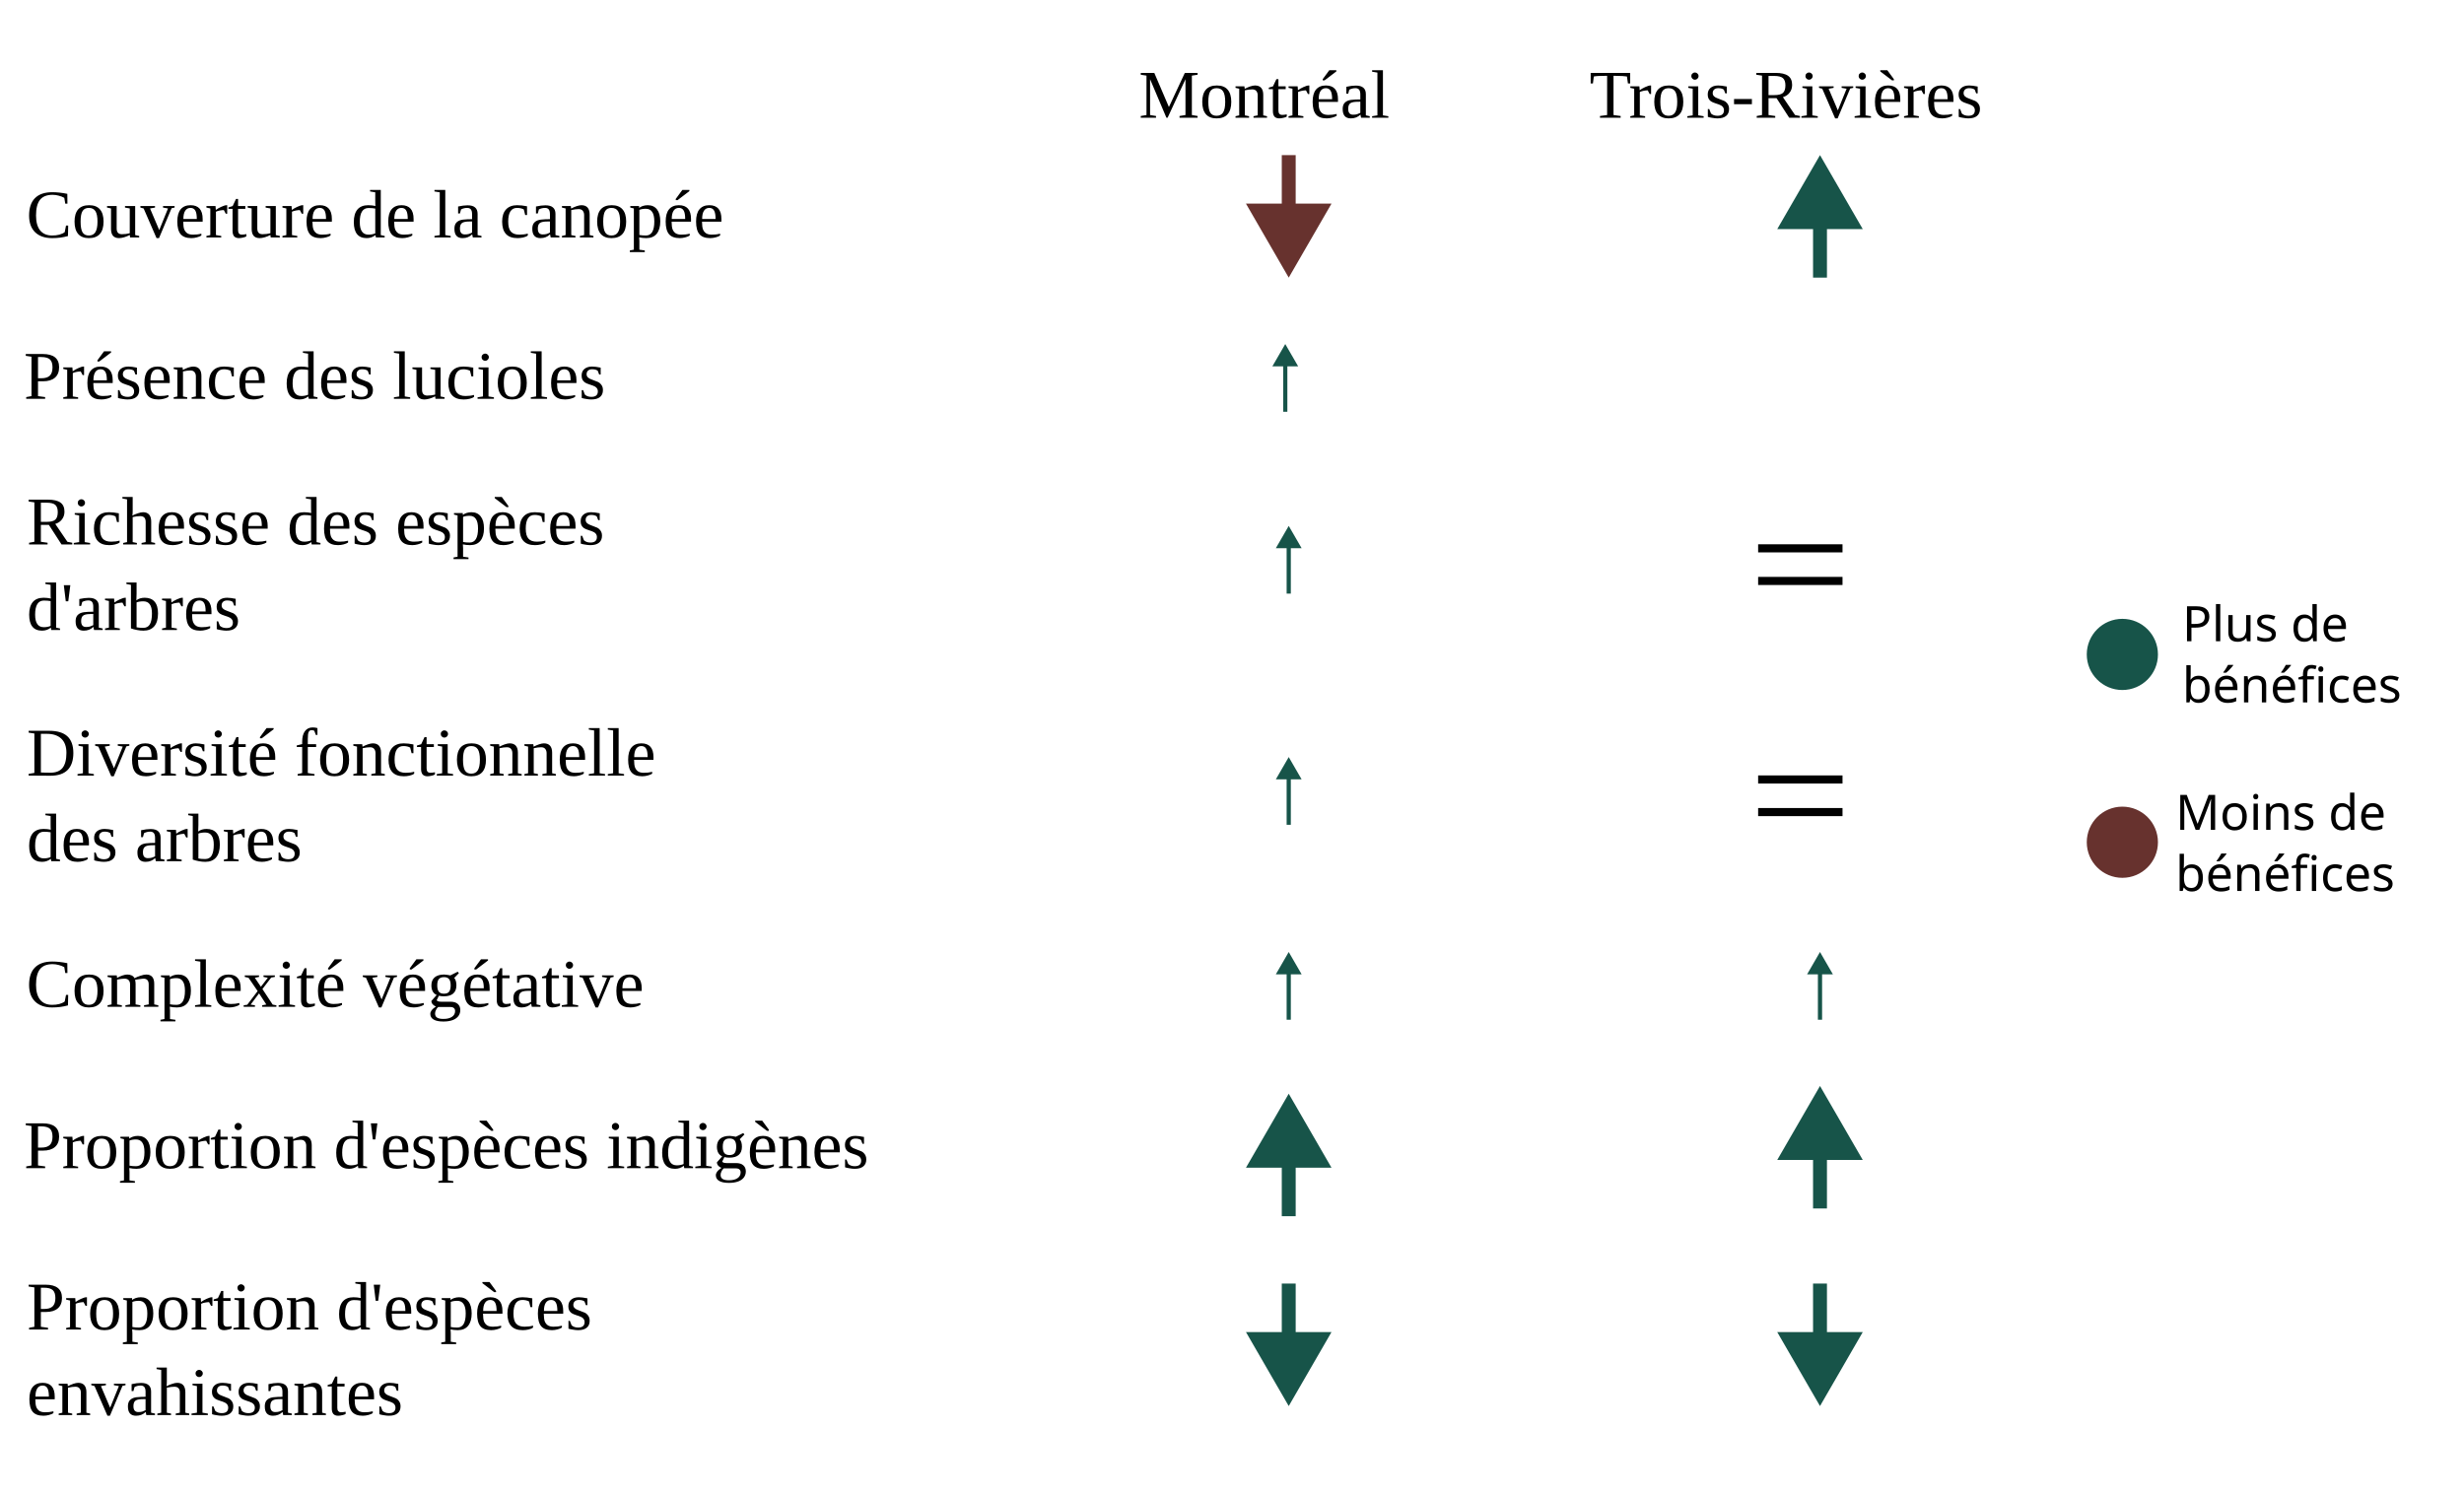
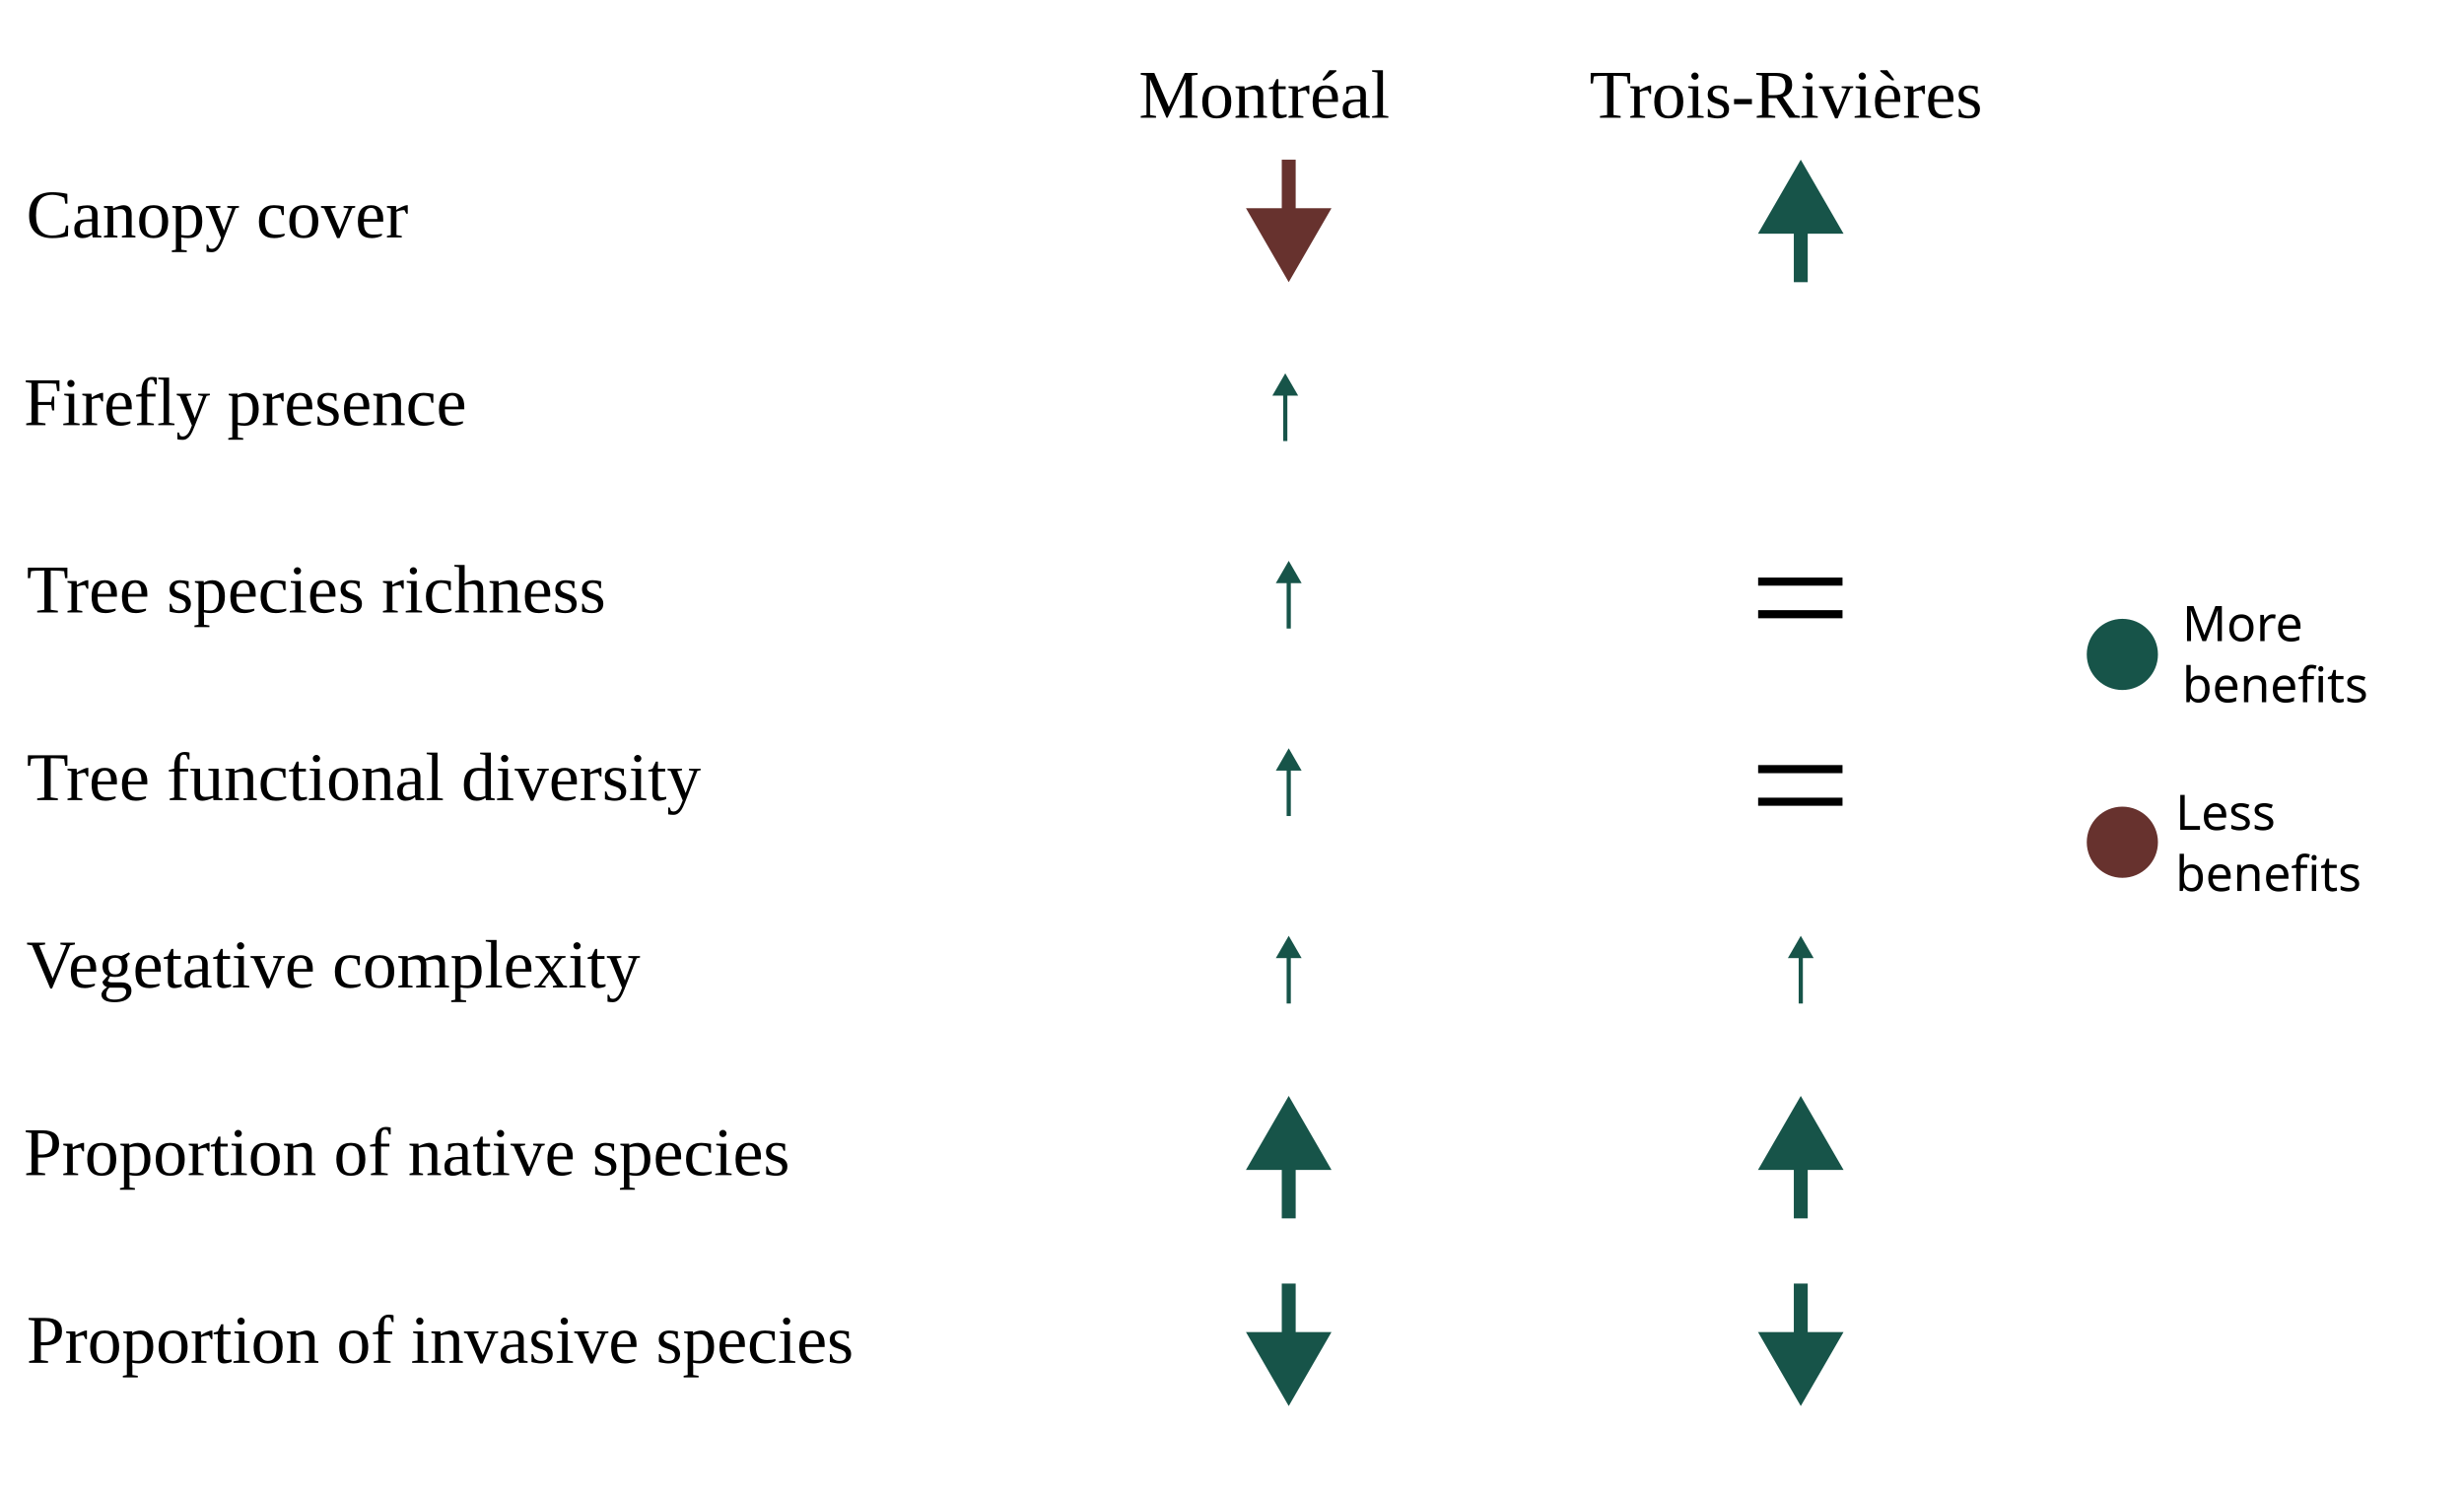
<svg xmlns="http://www.w3.org/2000/svg" width="14in" height="8.5in" viewBox="0 0 355.6 215.9" version="1.1" id="svg5">
  <defs id="defs2">
    <marker style="overflow:visible" id="TriangleStart-3-5-9-7" refX="0" refY="0" orient="auto-start-reverse" markerWidth="5.324" markerHeight="6.155" viewBox="0 0 5.324 6.155" preserveAspectRatio="xMidYMid">
      <path transform="scale(0.5)" style="fill:context-stroke;fill-rule:evenodd;stroke:context-stroke;stroke-width:1pt" d="M 5.77,0 -2.88,5 V -5 Z" id="path135-6-3-1-0" />
    </marker>
    <marker style="overflow:visible" id="TriangleStart-3-5-9-3" refX="0" refY="0" orient="auto-start-reverse" markerWidth="5.324" markerHeight="6.155" viewBox="0 0 5.324 6.155" preserveAspectRatio="xMidYMid">
      <path transform="scale(0.5)" style="fill:context-stroke;fill-rule:evenodd;stroke:context-stroke;stroke-width:1pt" d="M 5.77,0 -2.88,5 V -5 Z" id="path135-6-3-1-6" />
    </marker>
    <marker style="overflow:visible" id="TriangleStart-3-5-9-7-8" refX="0" refY="0" orient="auto-start-reverse" markerWidth="5.324" markerHeight="6.155" viewBox="0 0 5.324 6.155" preserveAspectRatio="xMidYMid">
      <path transform="scale(0.5)" style="fill:context-stroke;fill-rule:evenodd;stroke:context-stroke;stroke-width:1pt" d="M 5.77,0 -2.88,5 V -5 Z" id="path135-6-3-1-0-0" />
    </marker>
    <marker style="overflow:visible" id="TriangleStart-3-5-9-3-2" refX="0" refY="0" orient="auto-start-reverse" markerWidth="5.324" markerHeight="6.155" viewBox="0 0 5.324 6.155" preserveAspectRatio="xMidYMid">
      <path transform="scale(0.5)" style="fill:context-stroke;fill-rule:evenodd;stroke:context-stroke;stroke-width:1pt" d="M 5.77,0 -2.88,5 V -5 Z" id="path135-6-3-1-6-3" />
    </marker>
    <marker style="overflow:visible" id="TriangleStart-3-5-9-3-5" refX="0" refY="0" orient="auto-start-reverse" markerWidth="5.324" markerHeight="6.155" viewBox="0 0 5.324 6.155" preserveAspectRatio="xMidYMid">
      <path transform="scale(0.5)" style="fill:context-stroke;fill-rule:evenodd;stroke:context-stroke;stroke-width:1pt" d="M 5.77,0 -2.88,5 V -5 Z" id="path135-6-3-1-6-37" />
    </marker>
    <marker style="overflow:visible" id="TriangleStart-3-5-9-3-3" refX="0" refY="0" orient="auto-start-reverse" markerWidth="5.324" markerHeight="6.155" viewBox="0 0 5.324 6.155" preserveAspectRatio="xMidYMid">
      <path transform="scale(0.5)" style="fill:context-stroke;fill-rule:evenodd;stroke:context-stroke;stroke-width:1pt" d="M 5.77,0 -2.88,5 V -5 Z" id="path135-6-3-1-6-8" />
    </marker>
    <marker style="overflow:visible" id="TriangleStart-3-5-9-3-6" refX="0" refY="0" orient="auto-start-reverse" markerWidth="5.324" markerHeight="6.155" viewBox="0 0 5.324 6.155" preserveAspectRatio="xMidYMid">
      <path transform="scale(0.5)" style="fill:context-stroke;fill-rule:evenodd;stroke:context-stroke;stroke-width:1pt" d="M 5.77,0 -2.88,5 V -5 Z" id="path135-6-3-1-6-9" />
    </marker>
    <marker style="overflow:visible" id="TriangleStart-3-5-9-7-2" refX="0" refY="0" orient="auto-start-reverse" markerWidth="5.324" markerHeight="6.155" viewBox="0 0 5.324 6.155" preserveAspectRatio="xMidYMid">
      <path transform="scale(0.5)" style="fill:context-stroke;fill-rule:evenodd;stroke:context-stroke;stroke-width:1pt" d="M 5.77,0 -2.88,5 V -5 Z" id="path135-6-3-1-0-01" />
    </marker>
    <marker style="overflow:visible" id="TriangleStart-3-5-9-7-9" refX="0" refY="0" orient="auto-start-reverse" markerWidth="5.324" markerHeight="6.155" viewBox="0 0 5.324 6.155" preserveAspectRatio="xMidYMid">
      <path transform="scale(0.5)" style="fill:context-stroke;fill-rule:evenodd;stroke:context-stroke;stroke-width:1pt" d="M 5.77,0 -2.88,5 V -5 Z" id="path135-6-3-1-0-1" />
    </marker>
    <marker style="overflow:visible" id="TriangleStart-3-5-9-7-2-9" refX="0" refY="0" orient="auto-start-reverse" markerWidth="5.324" markerHeight="6.155" viewBox="0 0 5.324 6.155" preserveAspectRatio="xMidYMid">
      <path transform="scale(0.5)" style="fill:context-stroke;fill-rule:evenodd;stroke:context-stroke;stroke-width:1pt" d="M 5.77,0 -2.88,5 V -5 Z" id="path135-6-3-1-0-01-0" />
    </marker>
    <marker style="overflow:visible" id="TriangleStart-3-5-9-7-2-9-6" refX="0" refY="0" orient="auto-start-reverse" markerWidth="5.324" markerHeight="6.155" viewBox="0 0 5.324 6.155" preserveAspectRatio="xMidYMid">
      <path transform="scale(0.5)" style="fill:context-stroke;fill-rule:evenodd;stroke:context-stroke;stroke-width:1pt" d="M 5.77,0 -2.88,5 V -5 Z" id="path135-6-3-1-0-01-0-6" />
    </marker>
  </defs>
  <g id="layer1">
    <text xml:space="preserve" style="font-size:9.878px;fill:#000000;stroke-width:0.265" x="3.792" y="34.277" id="text113">
-       <tspan id="tspan111" style="font-size:9.878px;stroke-width:0.265" x="3.792" y="34.277">Couverture de la canopée</tspan>
+       <tspan id="tspan111" style="font-size:9.878px;stroke-width:0.265" x="3.792" y="34.277">Canopy cover</tspan>
    </text>
-     <text xml:space="preserve" style="font-size:9.878px;fill:#000000;stroke-width:0.265" x="3.436" y="57.566" id="text167">
-       <tspan id="tspan165" style="stroke-width:0.265" x="3.436" y="57.566">Présence des lucioles</tspan>
+     <text xml:space="preserve" style="font-size:9.878px;fill:#000000;stroke-width:0.265" x="3.436" y="61.362" id="text167">
+       <tspan id="tspan165" style="stroke-width:0.265" x="3.436" y="61.362">Firefly presence</tspan>
    </text>
-     <text xml:space="preserve" style="font-size:9.878px;fill:#000000;stroke-width:0.265" x="3.851" y="78.584" id="text171">
-       <tspan style="stroke-width:0.265" x="3.851" y="78.584" id="tspan173">Richesse des espèces </tspan>
-       <tspan style="stroke-width:0.265" x="3.851" y="90.931" id="tspan309">d'arbres</tspan>
+     <text xml:space="preserve" style="font-size:9.878px;fill:#000000;stroke-width:0.265" x="3.851" y="88.399" id="text171">
+       <tspan style="stroke-width:0.265" x="3.851" y="88.399" id="tspan309">Tree species richness</tspan>
    </text>
-     <text xml:space="preserve" style="font-size:9.878px;fill:#000000;stroke-width:0.265" x="3.851" y="111.949" id="text179">
-       <tspan id="tspan177" style="stroke-width:0.265" x="3.851" y="111.949">Diversité fonctionnelle </tspan>
-       <tspan style="stroke-width:0.265" x="3.851" y="124.296" id="tspan311">des arbres</tspan>
+     <text xml:space="preserve" style="font-size:9.878px;fill:#000000;stroke-width:0.265" x="3.851" y="115.484" id="text179">
+       <tspan style="stroke-width:0.265" x="3.851" y="115.484" id="tspan311">Tree functional diversity</tspan>
    </text>
-     <text xml:space="preserve" style="font-size:9.878px;fill:#000000;stroke-width:0.265" x="3.792" y="145.313" id="text183">
-       <tspan id="tspan181" style="stroke-width:0.265" x="3.792" y="145.313">Complexité végétative</tspan>
+     <text xml:space="preserve" style="font-size:9.878px;fill:#000000;stroke-width:0.265" x="3.792" y="142.52" id="text183">
+       <tspan id="tspan181" style="stroke-width:0.265" x="3.792" y="142.52">Vegetative complexity</tspan>
    </text>
-     <text xml:space="preserve" style="font-size:9.878px;fill:#000000;stroke-width:0.265" x="3.436" y="168.603" id="text187">
-       <tspan id="tspan185" style="stroke-width:0.265" x="3.436" y="168.603">Proportion d'espèces indigènes </tspan>
+     <text xml:space="preserve" style="font-size:9.878px;fill:#000000;stroke-width:0.265" x="3.436" y="169.606" id="text187">
+       <tspan id="tspan185" style="stroke-width:0.265" x="3.436" y="169.606">Proportion of native species</tspan>
    </text>
-     <text xml:space="preserve" style="font-size:9.878px;fill:#000000;stroke-width:0.265" x="3.851" y="191.892" id="text191">
-       <tspan id="tspan189" style="stroke-width:0.265" x="3.851" y="191.892">Proportion d'espèces</tspan>
-       <tspan style="stroke-width:0.265" x="3.851" y="204.239" id="tspan313">envahissantes</tspan>
+     <text xml:space="preserve" style="font-size:9.878px;fill:#000000;stroke-width:0.265" x="3.851" y="196.692" id="text191">
+       <tspan style="stroke-width:0.265" x="3.851" y="196.692" id="tspan313">Proportion of invasive species</tspan>
    </text>
    <text xml:space="preserve" style="font-size:9.878px;fill:#000000;stroke-width:0.265" x="164.353" y="16.992" id="text303">
      <tspan id="tspan301" style="stroke-width:0.265" x="164.353" y="16.992">Montréal</tspan>
    </text>
    <text xml:space="preserve" style="font-size:9.878px;fill:#000000;stroke-width:0.265" x="229.392" y="16.992" id="text307">
      <tspan id="tspan305" style="stroke-width:0.265" x="229.392" y="16.992">Trois-Rivières</tspan>
    </text>
-     <path style="fill:#000000;stroke:#175449;stroke-width:0.605;stroke-miterlimit:4;stroke-dasharray:none;stroke-opacity:1;marker-end:url(#TriangleStart-3-5-9-3)" d="M 185.487,59.431 V 51.804" id="path1269-7-5-2-0" />
-     <path style="fill:#000000;stroke:#175449;stroke-width:2.006;stroke-miterlimit:4;stroke-dasharray:none;stroke-opacity:1;marker-end:url(#TriangleStart-3-5-9-7)" d="M 262.659,40.069 V 29.512" id="path1269-7-5-2-9" />
-     <path style="fill:#000000;stroke:#175449;stroke-width:2.006;stroke-miterlimit:4;stroke-dasharray:none;stroke-opacity:1;marker-end:url(#TriangleStart-3-5-9-7-2)" d="M 185.987,175.537 V 164.98" id="path1269-7-5-2-9-1" />
+     <path style="fill:#000000;stroke:#175449;stroke-width:0.605;stroke-miterlimit:4;stroke-dasharray:none;stroke-opacity:1;marker-end:url(#TriangleStart-3-5-9-3)" d="M 185.487,63.658 V 56.03" id="path1269-7-5-2-0" />
+     <path style="fill:#000000;stroke:#175449;stroke-width:2.006;stroke-miterlimit:4;stroke-dasharray:none;stroke-opacity:1;marker-end:url(#TriangleStart-3-5-9-7)" d="M 259.884,40.727 V 30.169" id="path1269-7-5-2-9" />
+     <path style="fill:#000000;stroke:#175449;stroke-width:2.006;stroke-miterlimit:4;stroke-dasharray:none;stroke-opacity:1;marker-end:url(#TriangleStart-3-5-9-7-2)" d="M 185.987,175.853 V 165.296" id="path1269-7-5-2-9-1" />
    <path style="fill:#000000;stroke:#175449;stroke-width:2.006;stroke-miterlimit:4;stroke-dasharray:none;stroke-opacity:1;marker-end:url(#TriangleStart-3-5-9-7-2-9)" d="m 185.987,185.258 v 10.557" id="path1269-7-5-2-9-1-5" />
-     <path style="fill:#000000;stroke:#67322e;stroke-width:2.006;stroke-miterlimit:4;stroke-dasharray:none;stroke-opacity:1;marker-end:url(#TriangleStart-3-5-9-7-8)" d="M 185.987,22.389 V 32.946" id="path1269-7-5-2-9-7" />
-     <text xml:space="preserve" style="font-size:24.778px;fill:#000000;fill-opacity:1;stroke:none;stroke-width:5.174;stroke-dasharray:none;stroke-opacity:1" x="239.054" y="94.278" id="text3905" transform="scale(1.055944,0.9470198)">
-       <tspan id="tspan3903" style="font-size:24.778px;fill:#000000;fill-opacity:1;stroke:none;stroke-width:5.174;stroke-opacity:1" x="239.054" y="94.278">=</tspan>
+     <path style="fill:#000000;stroke:#67322e;stroke-width:2.006;stroke-miterlimit:4;stroke-dasharray:none;stroke-opacity:1;marker-end:url(#TriangleStart-3-5-9-7-8)" d="M 185.987,23.046 V 33.604" id="path1269-7-5-2-9-7" />
+     <text xml:space="preserve" style="font-size:24.778px;fill:#000000;fill-opacity:1;stroke:none;stroke-width:5.174;stroke-dasharray:none;stroke-opacity:1" x="239.054" y="99.354" id="text3905" transform="scale(1.055944,0.9470198)">
+       <tspan id="tspan3903" style="font-size:24.778px;fill:#000000;fill-opacity:1;stroke:none;stroke-width:5.174;stroke-opacity:1" x="239.054" y="99.354">=</tspan>
    </text>
-     <text xml:space="preserve" style="font-size:24.778px;fill:#000000;fill-opacity:1;stroke:none;stroke-width:5.174;stroke-dasharray:none;stroke-opacity:1" x="239.054" y="129.509" id="text3905-1" transform="scale(1.055944,0.9470198)">
-       <tspan id="tspan3903-8" style="font-size:24.778px;fill:#000000;fill-opacity:1;stroke:none;stroke-width:5.174;stroke-opacity:1" x="239.054" y="129.509">=</tspan>
+     <text xml:space="preserve" style="font-size:24.778px;fill:#000000;fill-opacity:1;stroke:none;stroke-width:5.174;stroke-dasharray:none;stroke-opacity:1" x="239.054" y="127.929" id="text3905-1" transform="scale(1.055944,0.9470198)">
+       <tspan id="tspan3903-8" style="font-size:24.778px;fill:#000000;fill-opacity:1;stroke:none;stroke-width:5.174;stroke-opacity:1" x="239.054" y="127.929">=</tspan>
    </text>
-     <path style="fill:#000000;stroke:#175449;stroke-width:0.605;stroke-miterlimit:4;stroke-dasharray:none;stroke-opacity:1;marker-end:url(#TriangleStart-3-5-9-3-3)" d="m 185.987,147.18 v -7.628" id="path1269-7-5-2-0-4" />
-     <path style="fill:#000000;stroke:#175449;stroke-width:0.605;stroke-miterlimit:4;stroke-dasharray:none;stroke-opacity:1;marker-end:url(#TriangleStart-3-5-9-3-2)" d="M 185.987,85.678 V 78.051" id="path1269-7-5-2-0-29" />
-     <path style="fill:#000000;stroke:#175449;stroke-width:0.605;stroke-miterlimit:4;stroke-dasharray:none;stroke-opacity:1;marker-end:url(#TriangleStart-3-5-9-3-5)" d="m 185.987,119.043 v -7.628" id="path1269-7-5-2-0-3" />
-     <path style="fill:#000000;stroke:#175449;stroke-width:0.605;stroke-miterlimit:4;stroke-dasharray:none;stroke-opacity:1;marker-end:url(#TriangleStart-3-5-9-3-6)" d="m 262.659,147.18 v -7.628" id="path1269-7-5-2-0-9" />
-     <path style="fill:#000000;stroke:#175449;stroke-width:2.006;stroke-miterlimit:4;stroke-dasharray:none;stroke-opacity:1;marker-end:url(#TriangleStart-3-5-9-7-9)" d="M 262.659,174.421 V 163.864" id="path1269-7-5-2-9-2" />
-     <path style="fill:#000000;stroke:#175449;stroke-width:2.006;stroke-miterlimit:4;stroke-dasharray:none;stroke-opacity:1;marker-end:url(#TriangleStart-3-5-9-7-2-9-6)" d="m 262.659,185.258 v 10.557" id="path1269-7-5-2-9-1-5-4" />
+     <path style="fill:#000000;stroke:#175449;stroke-width:0.605;stroke-miterlimit:4;stroke-dasharray:none;stroke-opacity:1;marker-end:url(#TriangleStart-3-5-9-3-3)" d="m 185.987,144.84 v -7.628" id="path1269-7-5-2-0-4" />
+     <path style="fill:#000000;stroke:#175449;stroke-width:0.605;stroke-miterlimit:4;stroke-dasharray:none;stroke-opacity:1;marker-end:url(#TriangleStart-3-5-9-3-2)" d="M 185.987,90.718 V 83.091" id="path1269-7-5-2-0-29" />
+     <path style="fill:#000000;stroke:#175449;stroke-width:0.605;stroke-miterlimit:4;stroke-dasharray:none;stroke-opacity:1;marker-end:url(#TriangleStart-3-5-9-3-5)" d="m 185.987,117.779 v -7.628" id="path1269-7-5-2-0-3" />
+     <path style="fill:#000000;stroke:#175449;stroke-width:0.605;stroke-miterlimit:4;stroke-dasharray:none;stroke-opacity:1;marker-end:url(#TriangleStart-3-5-9-3-6)" d="m 259.884,144.84 v -7.628" id="path1269-7-5-2-0-9" />
+     <path style="fill:#000000;stroke:#175449;stroke-width:2.006;stroke-miterlimit:4;stroke-dasharray:none;stroke-opacity:1;marker-end:url(#TriangleStart-3-5-9-7-9)" d="M 259.884,175.853 V 165.296" id="path1269-7-5-2-9-2" />
+     <path style="fill:#000000;stroke:#175449;stroke-width:2.006;stroke-miterlimit:4;stroke-dasharray:none;stroke-opacity:1;marker-end:url(#TriangleStart-3-5-9-7-2-9-6)" d="m 259.884,185.258 v 10.557" id="path1269-7-5-2-9-1-5-4" />
    <circle style="fill:#175449;fill-opacity:1;stroke:#175449;stroke-width:0.504;stroke-miterlimit:4;stroke-dasharray:none;stroke-opacity:1" id="path2649" cx="306.295" cy="94.454" r="4.884" />
-     <text xml:space="preserve" style="font-size:7.056px;line-height:1.25;font-family:sans-serif;stroke-width:0.265" x="314.937" y="92.556" id="text5233">
-       <tspan id="tspan5231" style="font-size:7.056px;fill:#000000;stroke-width:0.265" x="314.937" y="92.556" rotate="0 0 0 0 0 0 0 0">Plus de</tspan>
-       <tspan style="font-size:7.056px;fill:#000000;stroke-width:0.265" x="314.937" y="101.376" id="tspan11871" rotate="0 0 0 0 0 0 0 0 0 0">bénéfices</tspan>
+     <text xml:space="preserve" style="font-size:7.056px;line-height:1.25;font-family:sans-serif;stroke-width:0.265" x="314.937" y="92.528" id="text5233">
+       <tspan style="font-size:7.056px;fill:#000000;stroke-width:0.265" x="314.937" y="92.528" id="tspan11871" rotate="0 0 0 0 0">More</tspan>
+       <tspan style="font-size:7.056px;fill:#000000;stroke-width:0.265" x="314.937" y="101.348" rotate="0 0 0 0 0 0 0 0 0 0 0 0 0" id="tspan1">benefits</tspan>
    </text>
    <text xml:space="preserve" style="font-size:7.056px;line-height:1.25;font-family:sans-serif;stroke-width:0.265" x="313.964" y="119.778" id="text5233-4">
-       <tspan id="tspan5231-7" style="font-size:7.056px;fill:#000000;stroke-width:0.265" x="313.964" y="119.778" rotate="0 0 0 0 0 0 0 0 0">Moins de</tspan>
-       <tspan style="font-size:7.056px;fill:#000000;stroke-width:0.265" x="313.964" y="128.598" id="tspan11871-5" rotate="0 0 0 0 0 0 0 0 0 0">bénéfices</tspan>
+       <tspan style="font-size:7.056px;fill:#000000;stroke-width:0.265" x="313.964" y="119.778" id="tspan11871-5" rotate="0 0 0 0 0">Less</tspan>
+       <tspan style="font-size:7.056px;fill:#000000;stroke-width:0.265" x="313.964" y="128.598" rotate="0 0 0 0 0 0 0 0 0 0 0 0 0" id="tspan2">benefits</tspan>
    </text>
    <circle style="fill:#67322e;fill-opacity:1;stroke:#67322e;stroke-width:0.504;stroke-miterlimit:4;stroke-dasharray:none;stroke-opacity:1" id="path2649-3" cx="306.295" cy="121.561" r="4.884" />
  </g>
</svg>
